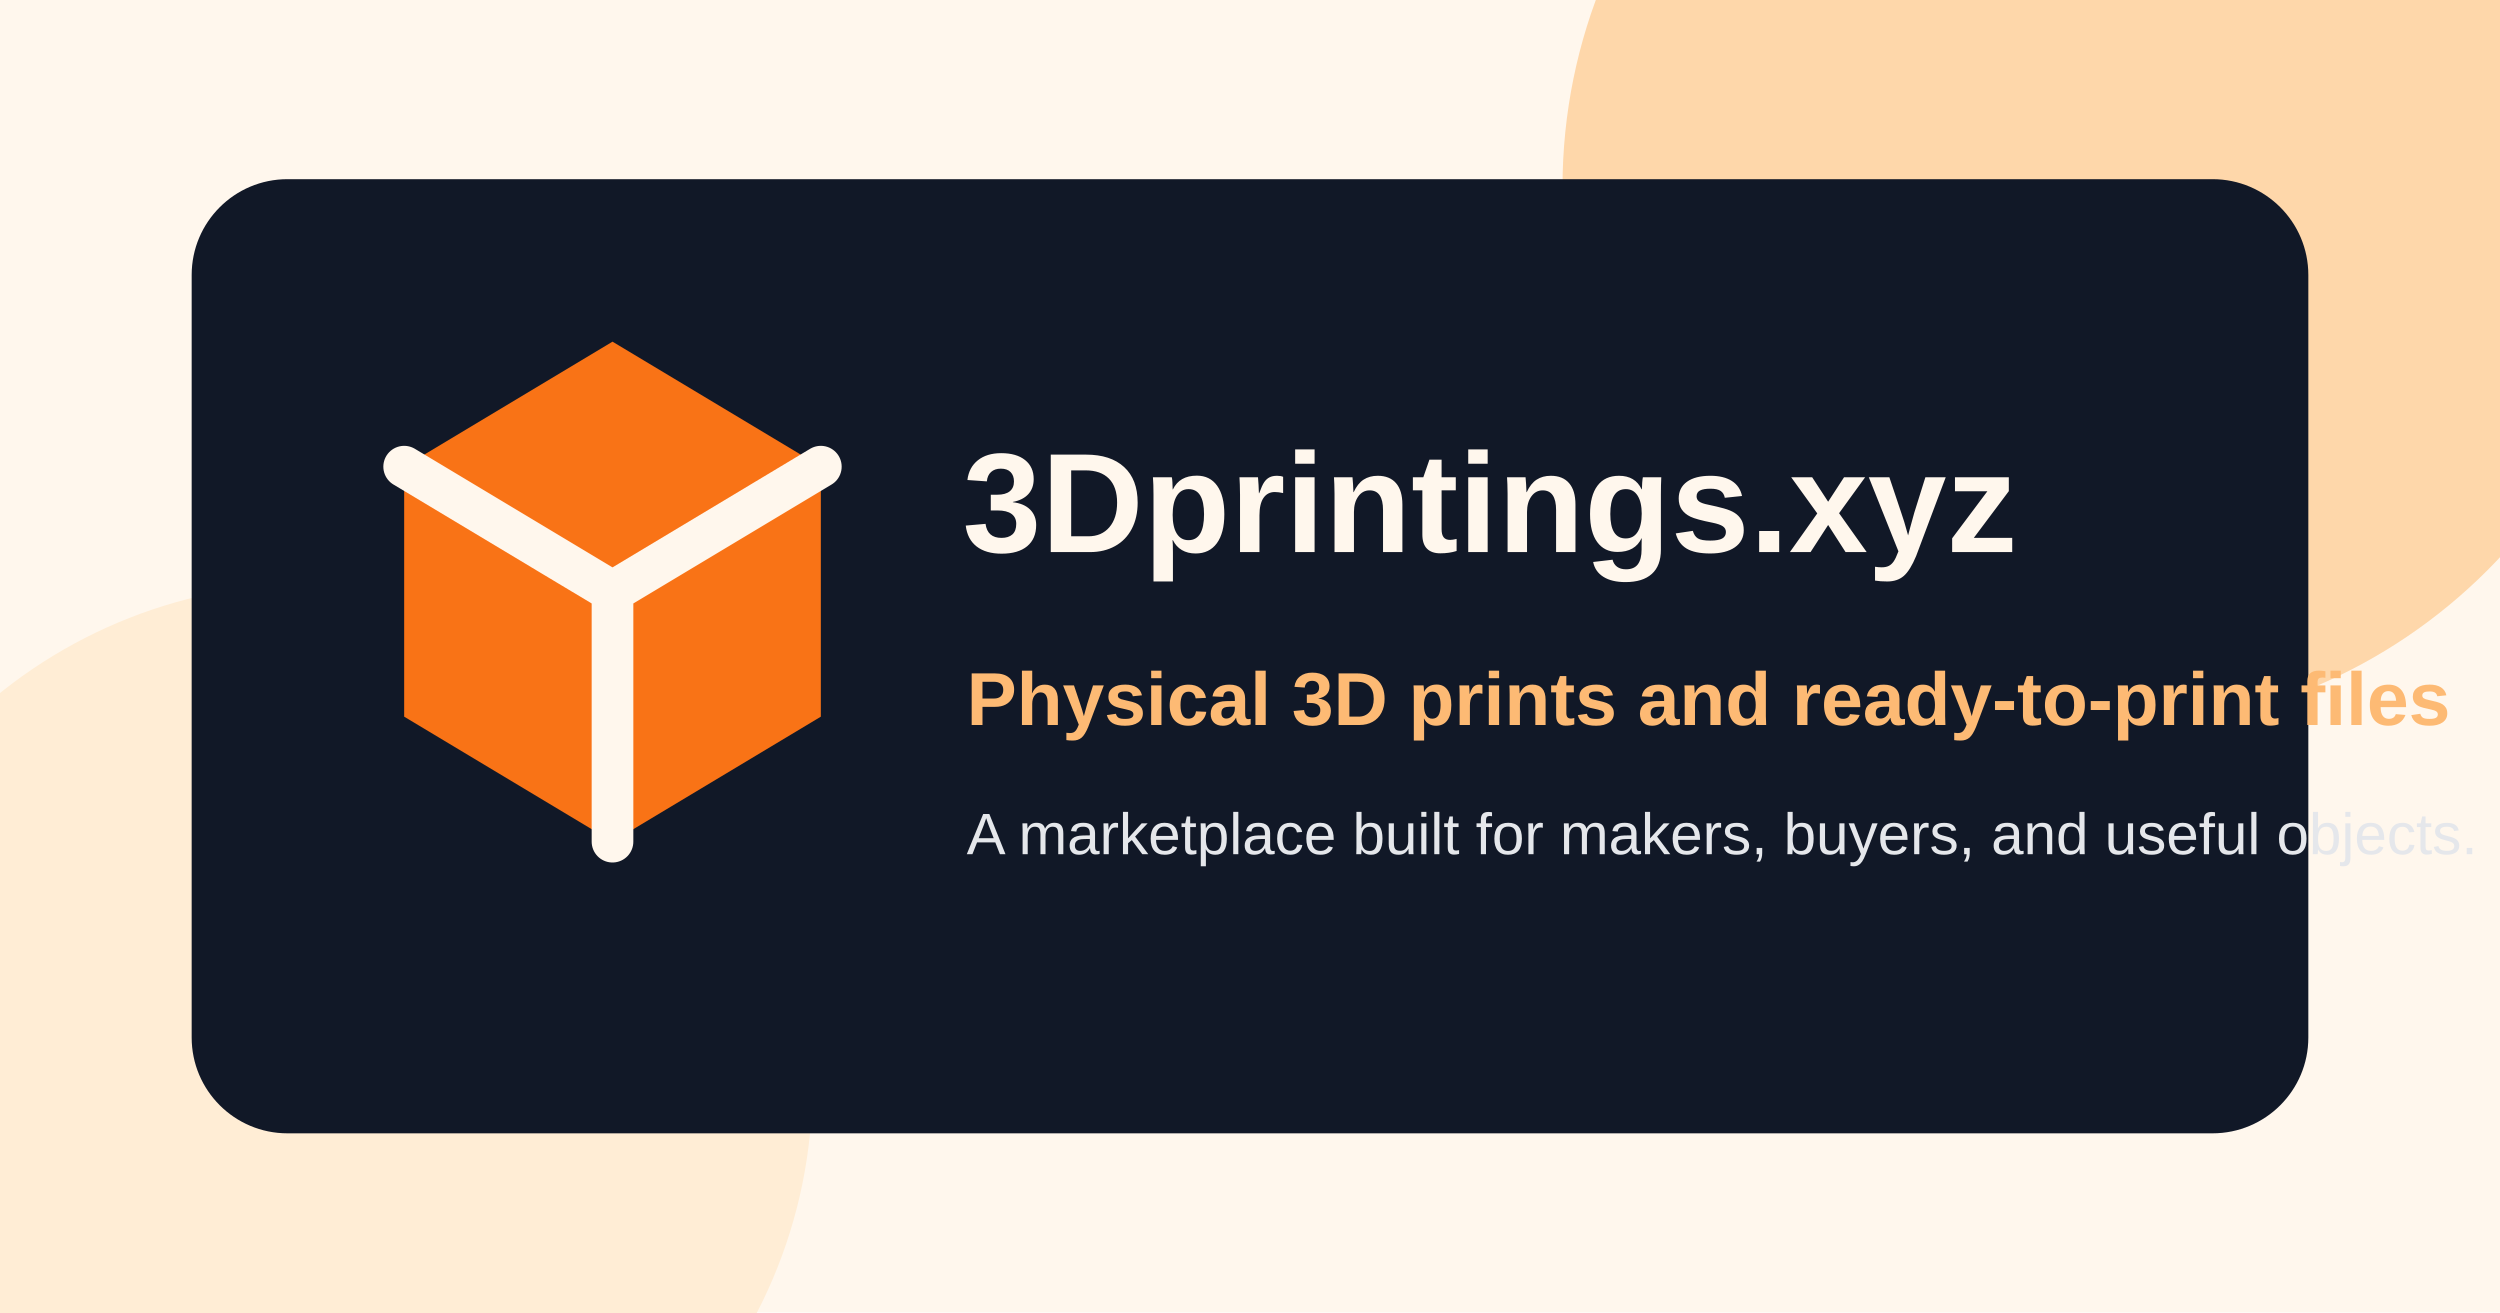
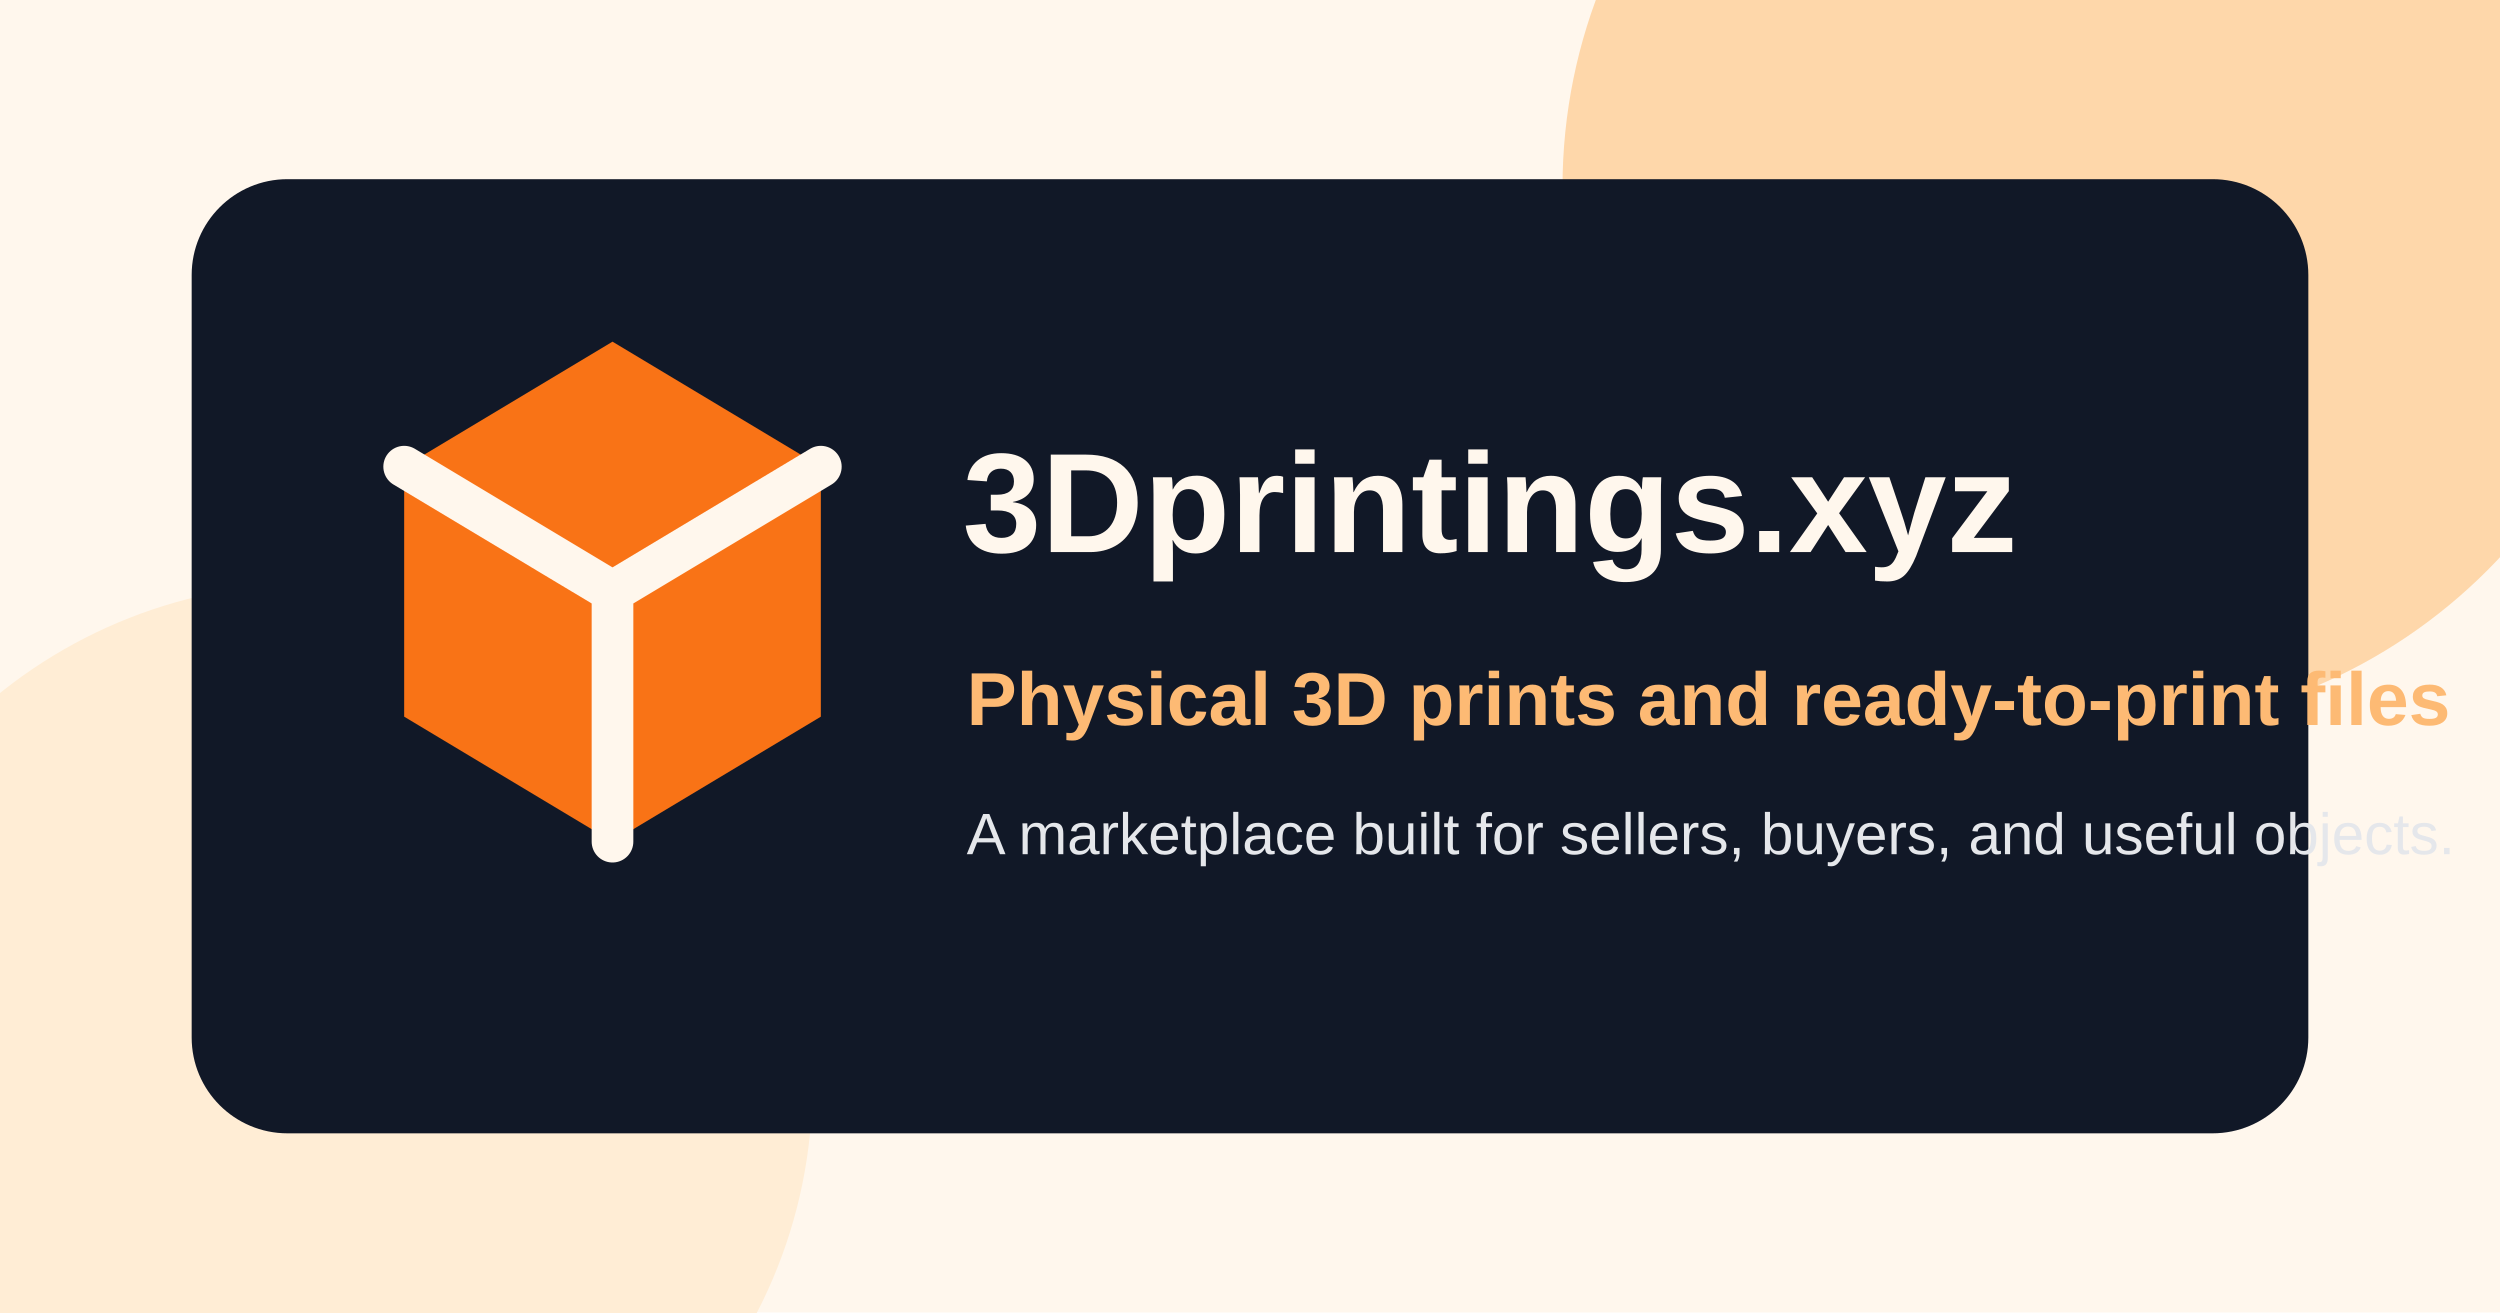
<svg xmlns="http://www.w3.org/2000/svg" width="1200" height="630" viewBox="0 0 1200 630" fill="none">
  <rect width="1200" height="630" fill="#FFF7ED" />
  <circle cx="1010" cy="90" r="260" fill="#FED7AA" />
  <circle cx="150" cy="520" r="240" fill="#FFEDD5" />
  <rect x="92" y="86" width="1016" height="458" rx="46" fill="#111827" />
  <path d="M194 224 294 164l100 60v120l-100 60-100-60V224Z" fill="#F97316" />
  <path d="M194 224 294 284l100-60M294 284v120" stroke="#FFF7ED" stroke-width="20" stroke-linecap="round" stroke-linejoin="round" />
  <text x="462" y="265" fill="#FFF7ED" font-family="Space Grotesk, Arial, sans-serif" font-size="68" font-weight="800">3Dprintings.xyz</text>
  <text x="464" y="348" fill="#FDBA74" font-family="Manrope, Arial, sans-serif" font-size="36" font-weight="700">Physical 3D prints and ready-to-print files</text>
-   <text x="464" y="410" fill="#E5E7EB" font-family="Manrope, Arial, sans-serif" font-size="28" font-weight="500">A marketplace built for makers, buyers, and useful objects.</text>
+   <text x="464" y="410" fill="#E5E7EB" font-family="Manrope, Arial, sans-serif" font-size="28" font-weight="500">A marketplace built for sellers, buyers, and useful objects.</text>
</svg>
